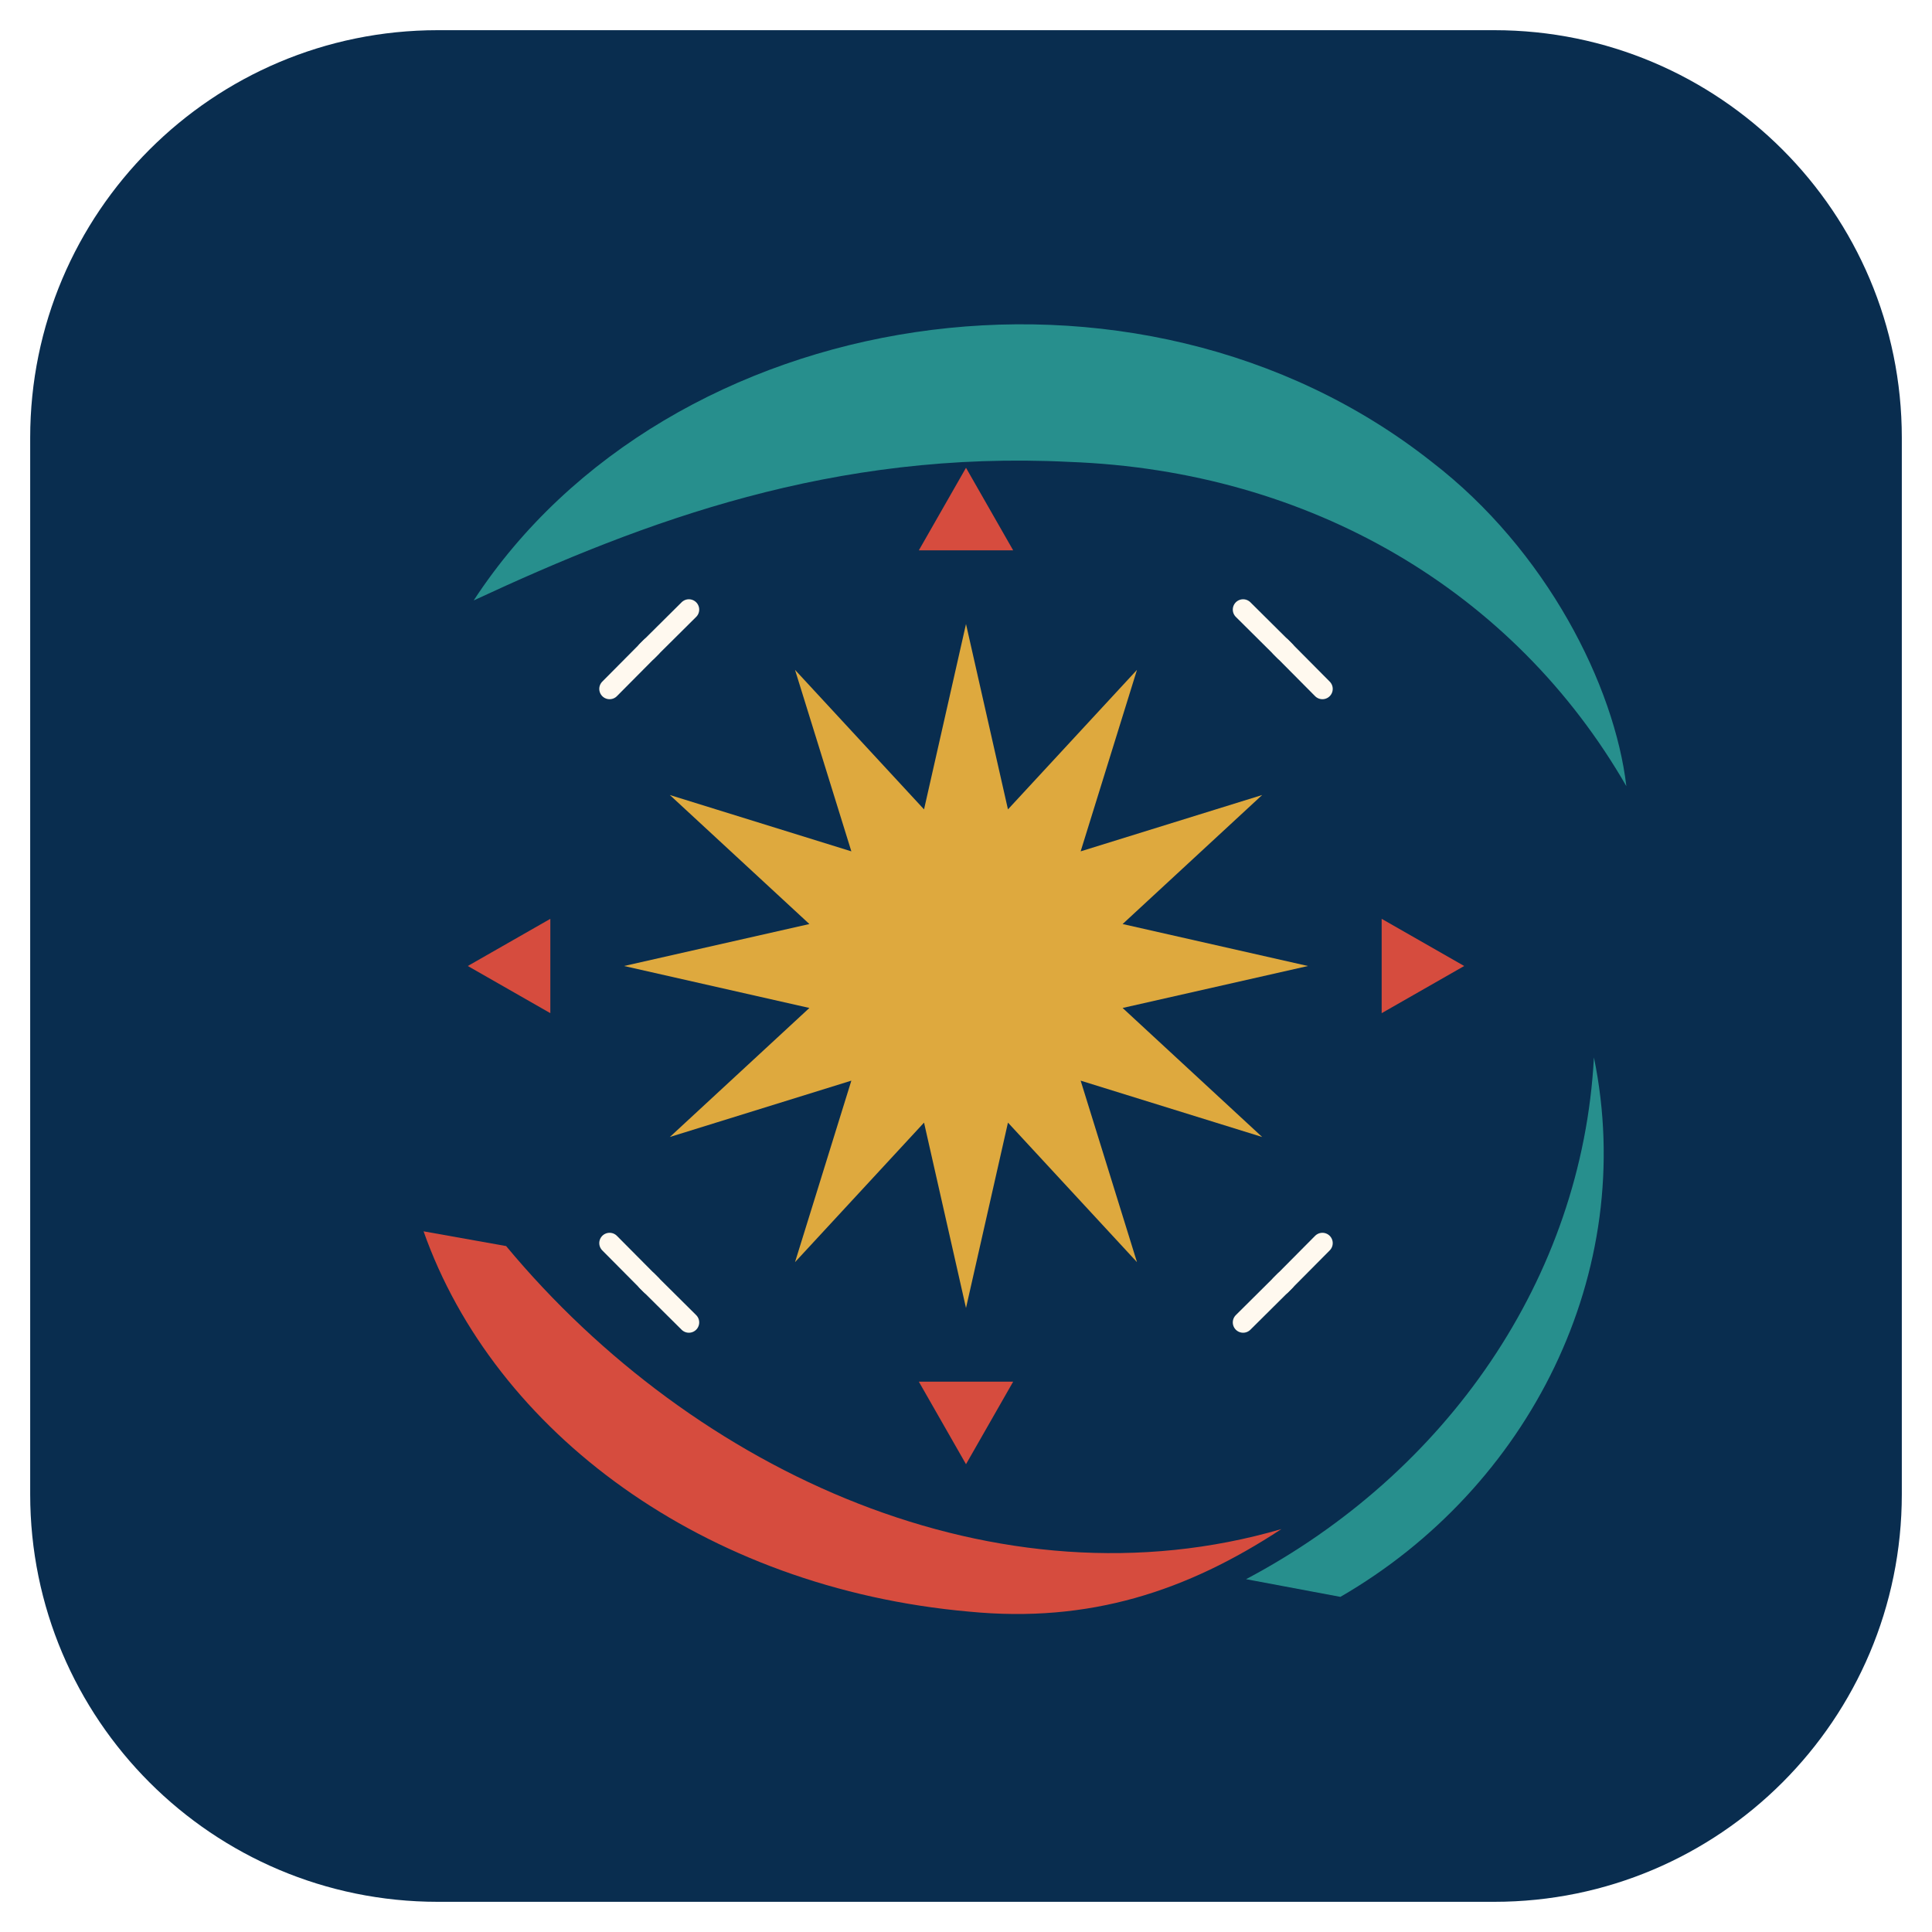
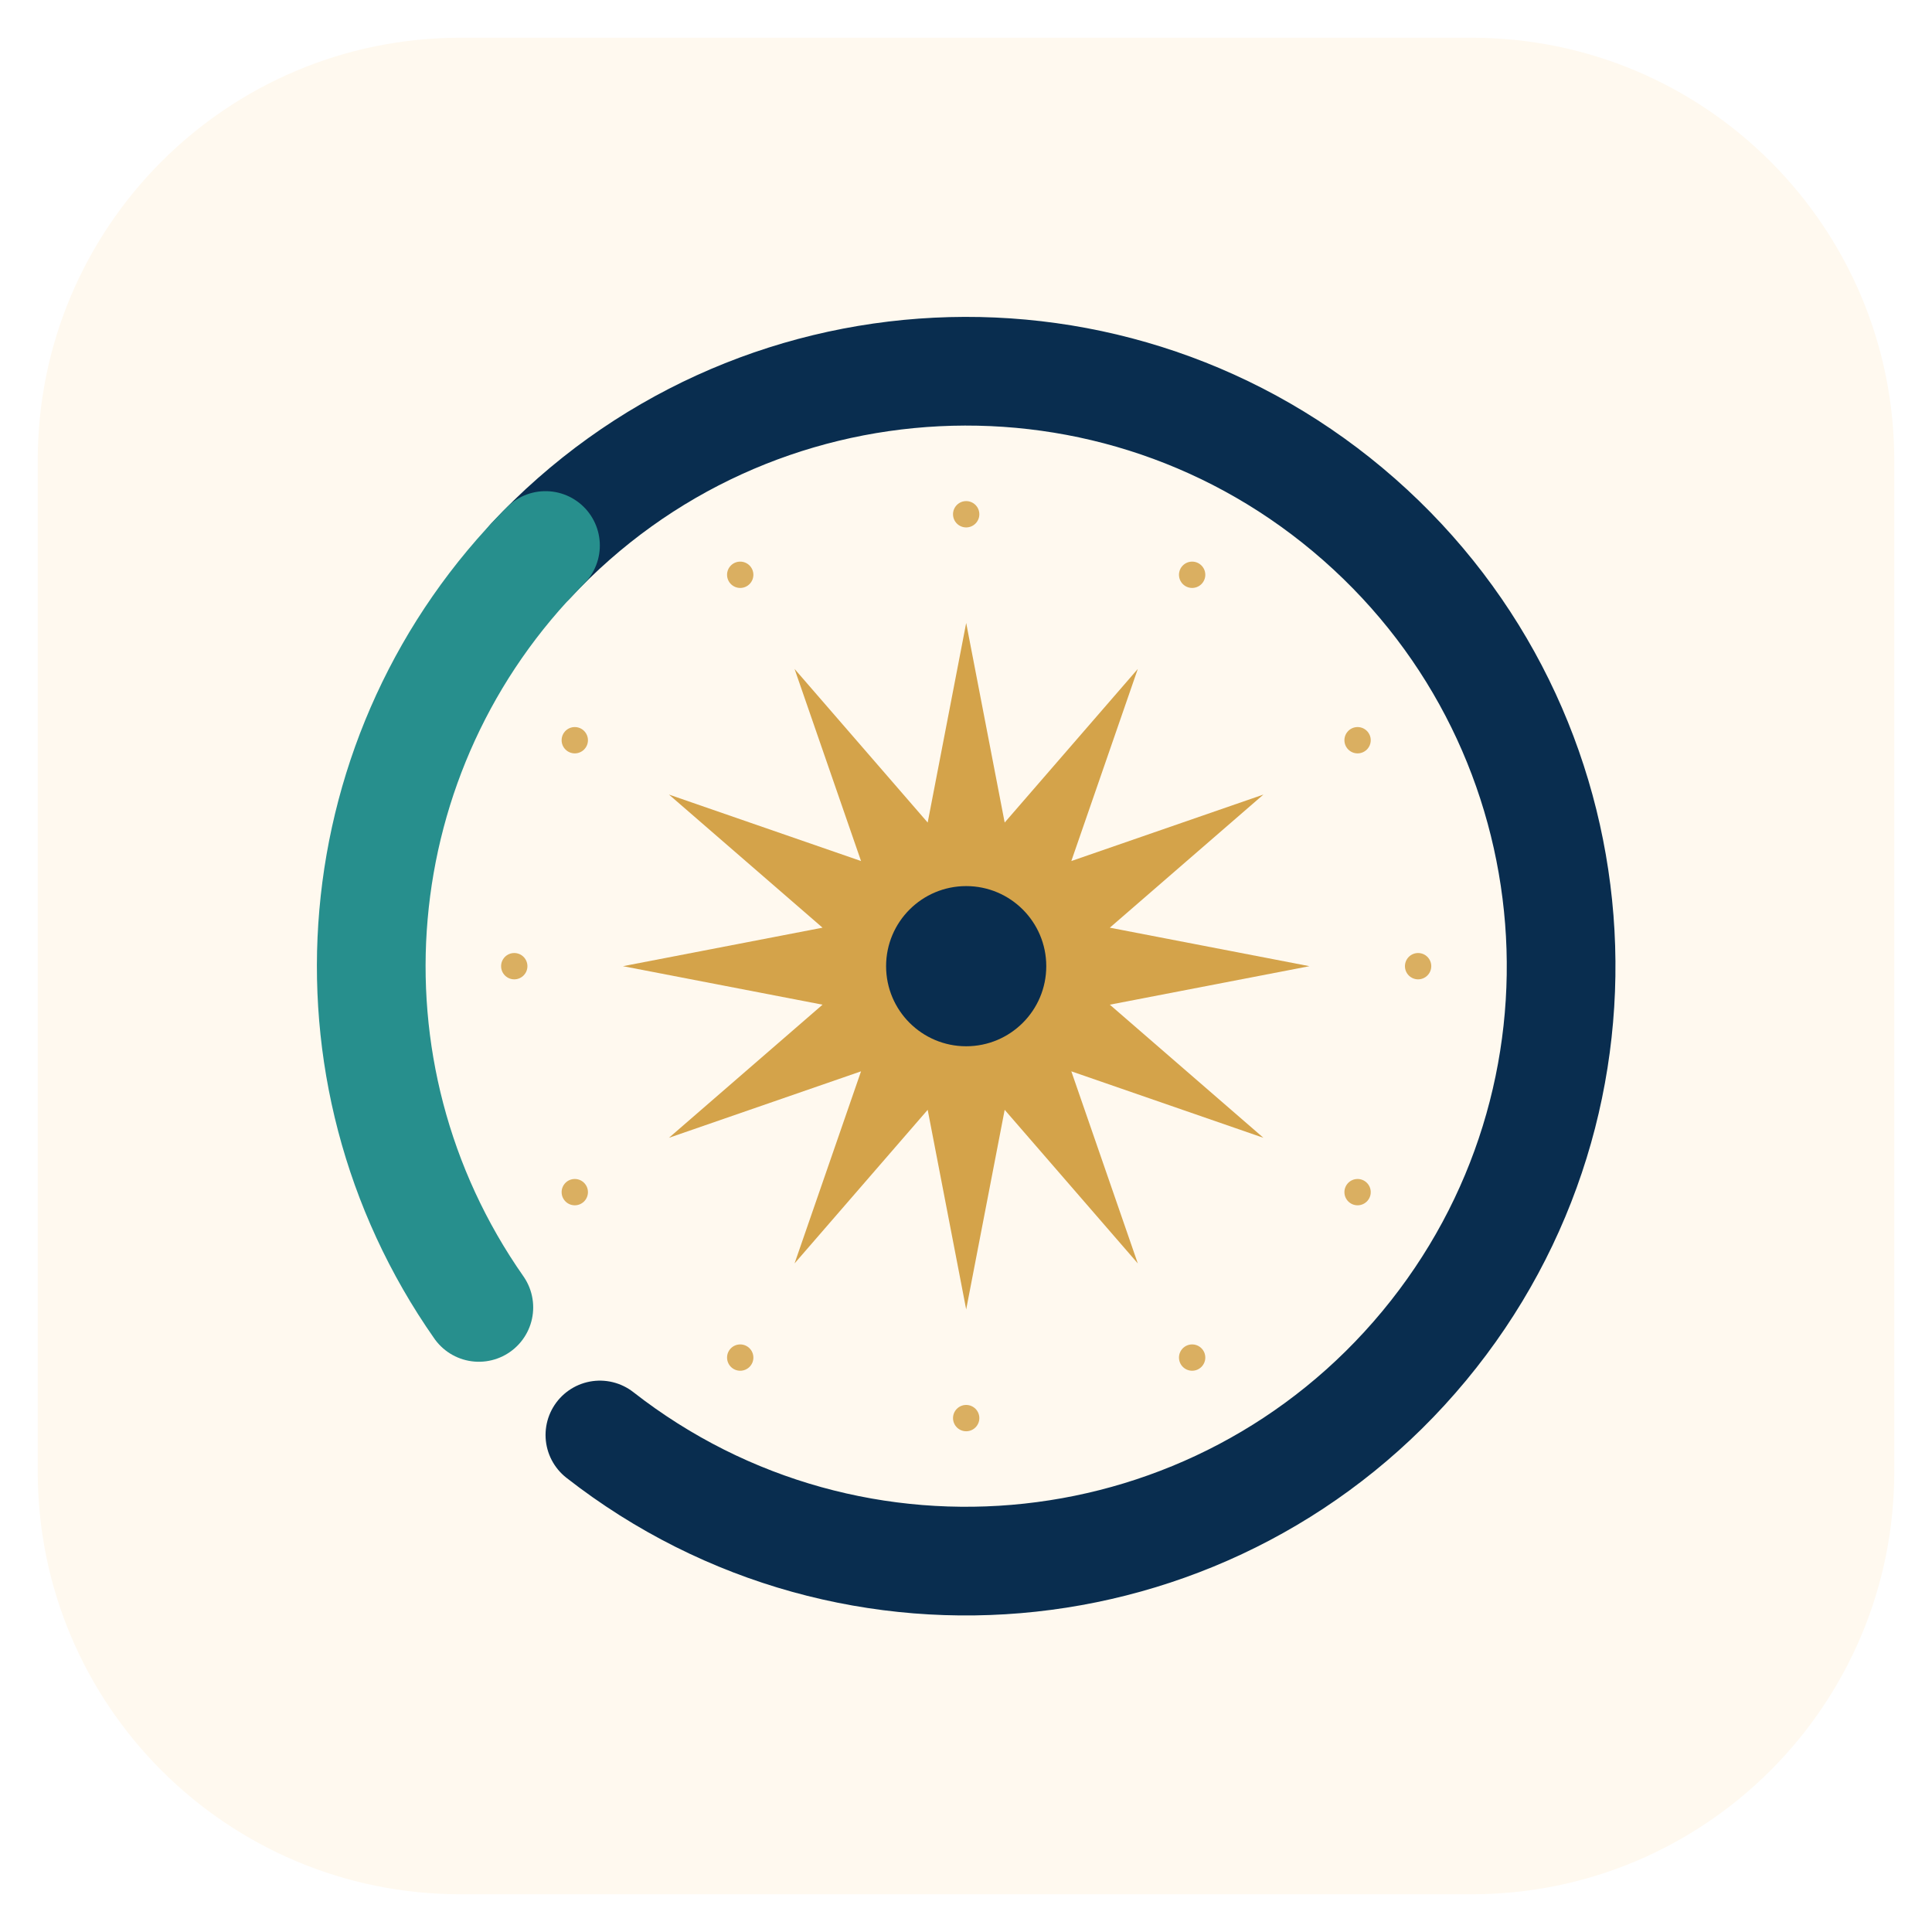
- <svg xmlns="http://www.w3.org/2000/svg" width="512" height="512" viewBox="0 0 512 512" role="img" aria-label="Icon ứng dụng NaMiOS — trống đồng Đông Sơn">
-   <rect x="8" y="8" width="496" height="496" rx="108" fill="#092D4F" />
-   <g transform="translate(56 56) scale(0.78125)">
-     <circle cx="256" cy="256" r="204" fill="none" stroke="#092D4F" stroke-width="24" />
-     <circle cx="256" cy="256" r="155" fill="none" stroke="#092D4F" stroke-width="31" />
-     <polygon points="256.000,140.000 270.235,202.874 314.000,155.541 294.891,217.109 356.459,198.000 309.126,241.765 372.000,256.000 309.126,270.235 356.459,314.000 294.891,294.891 314.000,356.459 270.235,309.126 256.000,372.000 241.765,309.126 198.000,356.459 217.109,294.891 155.541,314.000 202.874,270.235 140.000,256.000 202.874,241.765 155.541,198.000 217.109,217.109 198.000,155.541 241.765,202.874" fill="#DEA93E" />
-     <polygon points="256.00,87.00 240.00,115.00 272.00,115.00" fill="#D64C3E" />
-     <polygon points="425.00,256.00 397.00,240.00 397.00,272.00" fill="#D64C3E" />
-     <polygon points="256.00,425.00 272.00,397.00 240.00,397.00" fill="#D64C3E" />
-     <polygon points="87.00,256.00 115.00,272.00 115.00,240.00" fill="#D64C3E" />
-     <path d="M350.0 135.1 L364.2 149.2" stroke="#FFF9EF" stroke-width="7" stroke-linecap="round" />
-     <path d="M362.8 147.8 L376.9 162.0" stroke="#FFF9EF" stroke-width="7" stroke-linecap="round" />
-     <path d="M376.9 350.0 L362.8 364.2" stroke="#FFF9EF" stroke-width="7" stroke-linecap="round" />
-     <path d="M364.2 362.8 L350.0 376.9" stroke="#FFF9EF" stroke-width="7" stroke-linecap="round" />
-     <path d="M162.0 376.9 L147.8 362.8" stroke="#FFF9EF" stroke-width="7" stroke-linecap="round" />
-     <path d="M149.2 364.2 L135.1 350.0" stroke="#FFF9EF" stroke-width="7" stroke-linecap="round" />
-     <path d="M135.1 162.0 L149.2 147.8" stroke="#FFF9EF" stroke-width="7" stroke-linecap="round" />
-     <path d="M147.8 149.2 L162.0 135.1" stroke="#FFF9EF" stroke-width="7" stroke-linecap="round" />
-     <path d="M 89 132 C 155 31 314 6 414 85 C 453 115 476 161 480 195 C 442 129 373 88 291 85 C 211 81 147 105 89 132 Z" fill="#278F8D" />
-     <path d="M 72 346 C 96 414 167 467 257 475 C 298 479 331 468 363 447 C 267 475 164 428 100 351 Z" fill="#D64C3E" />
-     <path d="M 351 464 C 419 428 465 362 469 287 C 484 360 447 433 383 470 Z" fill="#278F8D" />
+ <svg xmlns="http://www.w3.org/2000/svg" viewBox="0 0 256 256">
+   <rect x="5" y="5" width="246" height="246" rx="56" fill="#FFF9EF" />
+   <g transform="translate(31 31) scale(.758)">
+     <path d="M51.94 57.07 A104 104 0 1 1 63.97 209.95" fill="none" stroke="#092D4F" stroke-width="19" stroke-linecap="round" />
+     <path d="M42.81 187.65 A104 104 0 0 1 54.46 54.46" fill="none" stroke="#278F8D" stroke-width="19" stroke-linecap="round" />
+     <g fill="#D4A34A" opacity=".86">
+       <circle cx="128.00" cy="49.00" r="2.3" />
+       <circle cx="167.50" cy="59.58" r="2.3" />
+       <circle cx="196.42" cy="88.50" r="2.3" />
+       <circle cx="207.00" cy="128.00" r="2.3" />
+       <circle cx="196.42" cy="167.50" r="2.3" />
+       <circle cx="167.50" cy="196.42" r="2.3" />
+       <circle cx="128.00" cy="207.00" r="2.3" />
+       <circle cx="88.50" cy="196.42" r="2.3" />
+       <circle cx="59.58" cy="167.50" r="2.3" />
+       <circle cx="49.00" cy="128.00" r="2.3" />
+       <circle cx="59.58" cy="88.50" r="2.3" />
+       <circle cx="88.50" cy="59.58" r="2.3" />
+     </g>
+     <polygon points="128.00,68.00 134.73,102.89 158.00,76.04 146.38,109.62 179.96,98.00 153.11,121.27 188.00,128.00 153.11,134.73 179.96,158.00 146.38,146.38 158.00,179.96 134.73,153.11 128.00,188.00 121.27,153.11 98.00,179.96 109.62,146.38 76.04,158.00 102.89,134.73 68.00,128.00 102.89,121.27 76.04,98.00 109.62,109.62 98.00,76.04 121.27,102.89" fill="#D4A34A" />
+     <circle cx="128" cy="128" r="14" fill="#092D4F" />
  </g>
</svg>
